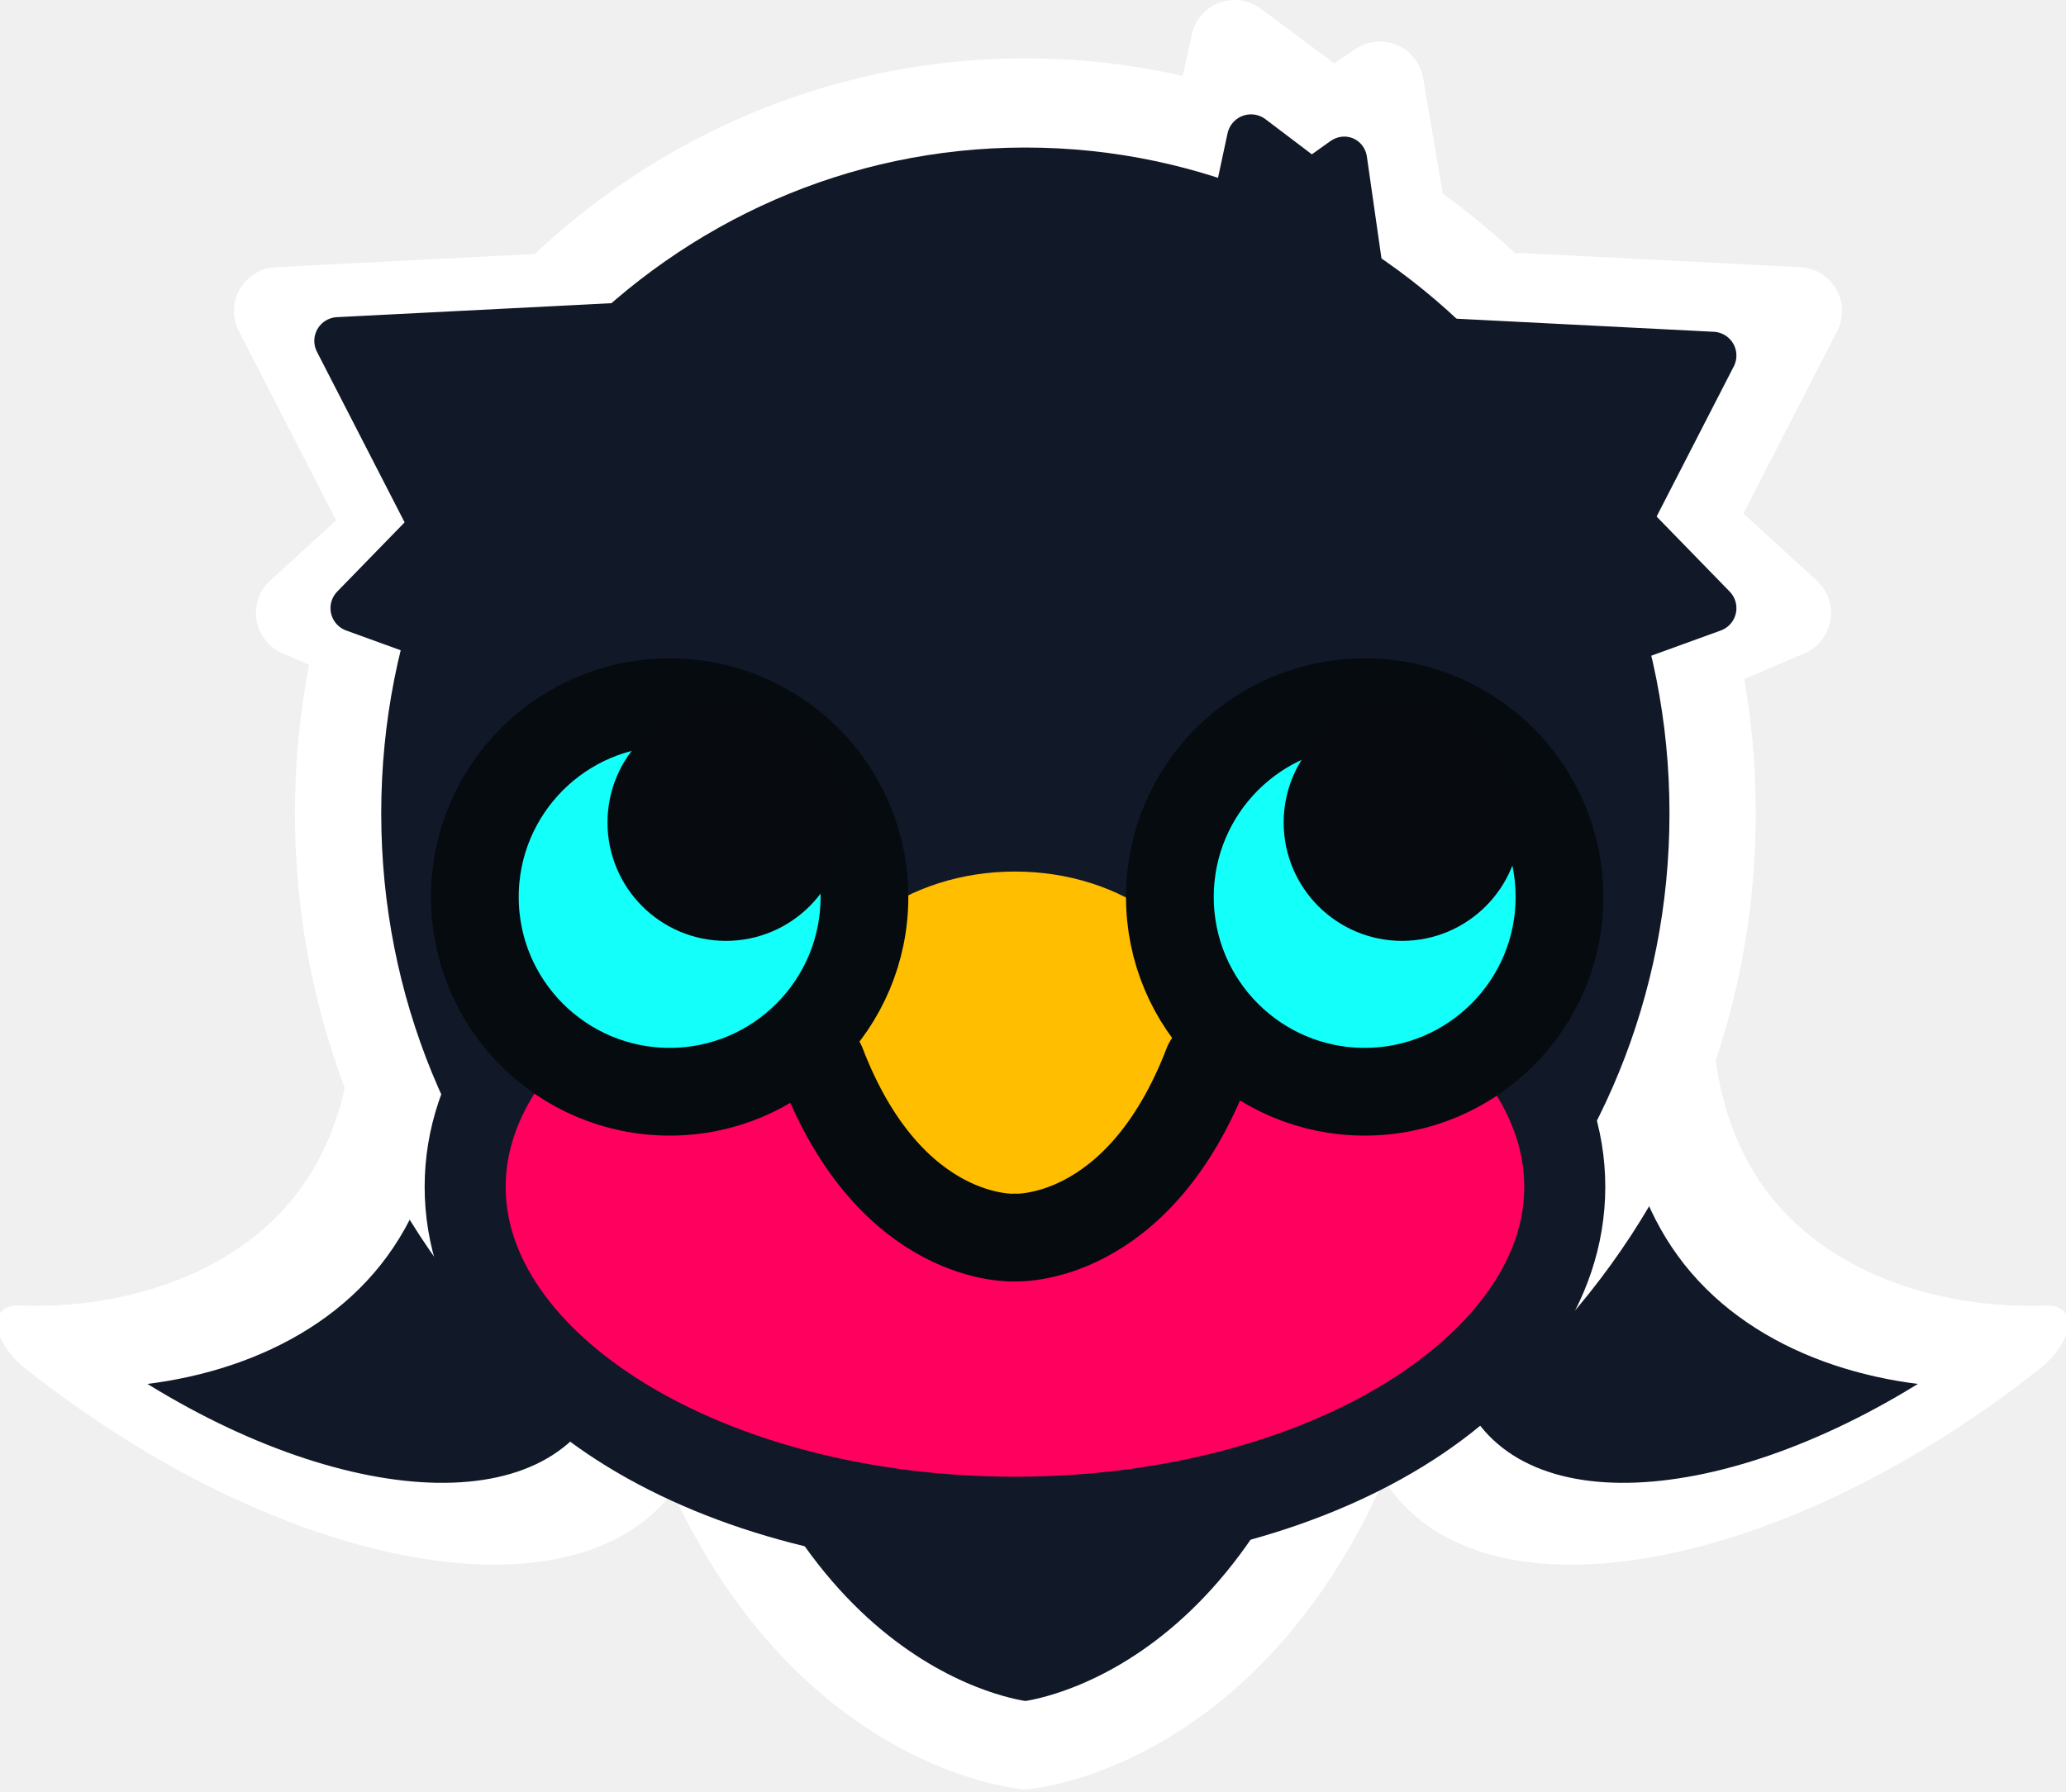
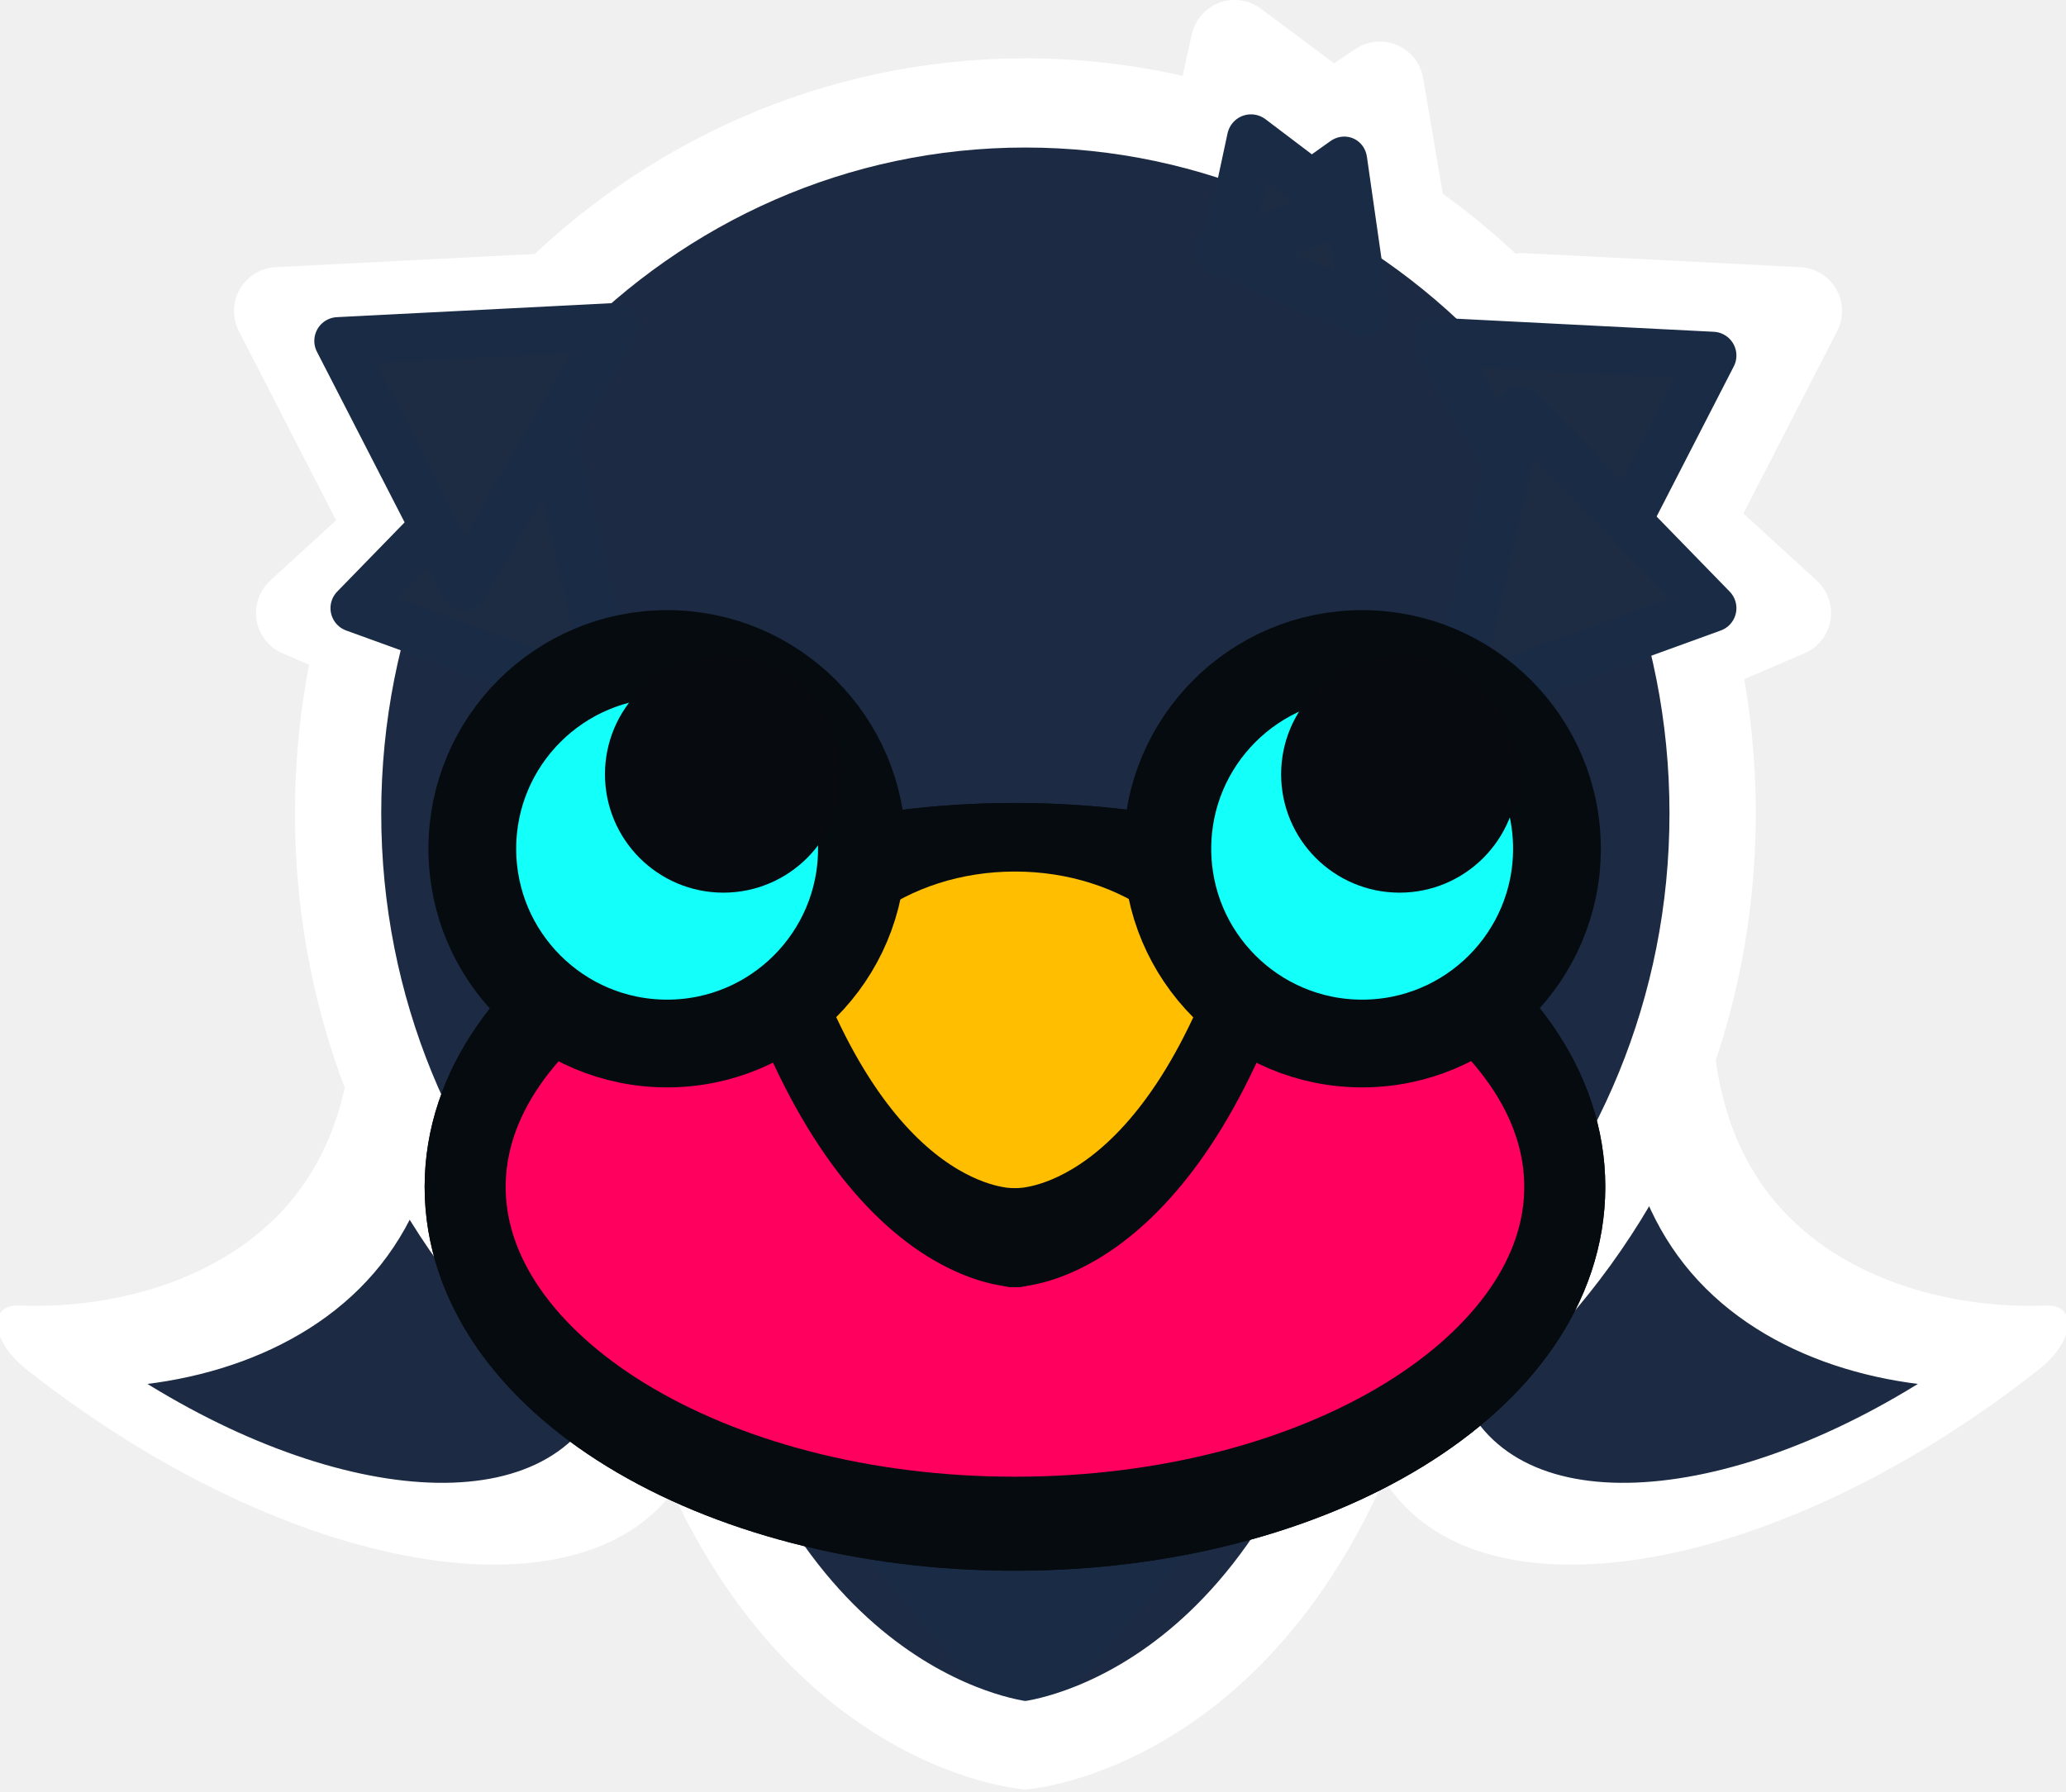
<svg xmlns="http://www.w3.org/2000/svg" width="100%" height="100%" viewBox="0 0 565 490" version="1.1" xml:space="preserve" style="fill-rule:evenodd;clip-rule:evenodd;stroke-linecap:round;stroke-linejoin:round;stroke-miterlimit:1.5;">
  <g transform="matrix(1,0,0,1.37183,-297.332,-1686.48)">
-     <ellipse cx="577.036" cy="1546.77" rx="67.69" ry="30.715" style="fill:rgb(17,24,39);" />
+     <ellipse cx="577.036" cy="1546.77" rx="67.69" ry="30.715" style="fill:rgb(25,43,69);" />
  </g>
  <g transform="matrix(1,0,0,1,-297.332,-1122.77)">
    <g>
      <g transform="matrix(0.499179,-0.866499,0.866499,0.499179,-856.102,966.14)">
        <path d="M407.736,1191.97L448.678,1255.36L366.793,1255.36L407.736,1191.97Z" style="fill:rgb(17,24,39);stroke:white;stroke-width:24px;" />
      </g>
      <g transform="matrix(-0.499179,-0.866499,-0.866499,0.499179,2025.46,966.14)">
        <path d="M407.736,1191.97L448.678,1255.36L366.793,1255.36L407.736,1191.97Z" style="fill:rgb(17,24,39);stroke:white;stroke-width:24px;" />
      </g>
      <g transform="matrix(0.167329,-0.985901,-0.985901,-0.167329,1893.01,1891.89)">
        <path d="M407.736,1191.97L448.678,1255.36L366.793,1255.36L407.736,1191.97Z" style="fill:rgb(17,24,39);stroke:white;stroke-width:24px;" />
      </g>
      <g transform="matrix(-0.551874,0.204906,0.204906,0.551874,615.755,393.401)">
        <path d="M407.736,1191.97L448.678,1255.36L366.793,1255.36L407.736,1191.97Z" style="fill:rgb(17,24,39);stroke:white;stroke-width:40.77px;" />
      </g>
      <g transform="matrix(-0.541088,-0.231895,-0.231895,0.541088,1171.72,595.73)">
        <path d="M407.736,1191.97L448.678,1255.36L366.793,1255.36L407.736,1191.97Z" style="fill:rgb(17,24,39);stroke:white;stroke-width:40.77px;" />
      </g>
      <g transform="matrix(0.499179,-0.866499,0.866499,0.499179,-863.058,966.14)">
        <path d="M407.736,1191.97L448.678,1255.36L366.793,1255.36L407.736,1191.97Z" style="fill:rgb(17,24,39);stroke:white;stroke-width:24px;" />
      </g>
      <g transform="matrix(-0.167329,-0.985901,0.985901,-0.167329,-727.605,1891.89)">
        <path d="M407.736,1191.97L448.678,1255.36L366.793,1255.36L407.736,1191.97Z" style="fill:rgb(17,24,39);stroke:white;stroke-width:24px;" />
      </g>
      <g>
        <g transform="matrix(1.49541,-1.18243,-0.620242,-0.78441,948.642,2966.35)">
-           <path d="M439.453,1218.31C397.591,1218.31 363.603,1251.81 363.603,1293.07C363.603,1334.33 397.591,1367.82 439.453,1367.82C426.895,1350.38 416.698,1322.89 416.698,1293.07C416.698,1263.24 426.895,1235.75 439.453,1218.31Z" style="fill:rgb(17,24,39);stroke:white;stroke-width:15.77px;" />
+           <path d="M439.453,1218.31C397.591,1218.31 363.603,1251.81 363.603,1293.07C363.603,1334.33 397.591,1367.82 439.453,1367.82C426.895,1350.38 416.698,1322.89 416.698,1293.07C416.698,1263.24 426.895,1235.75 439.453,1218.31Z" style="fill:rgb(28,43,67);stroke:white;stroke-width:15.77px;" />
        </g>
        <g transform="matrix(-1.49541,-1.18243,0.620242,-0.78441,210.847,2966.35)">
-           <path d="M439.453,1218.31C397.591,1218.31 363.603,1251.81 363.603,1293.07C363.603,1334.33 397.591,1367.82 439.453,1367.82C426.895,1350.38 416.698,1322.89 416.698,1293.07C416.698,1263.24 426.895,1235.75 439.453,1218.31Z" style="fill:rgb(17,24,39);stroke:white;stroke-width:15.77px;" />
+           <path d="M439.453,1218.31C397.591,1218.31 363.603,1251.81 363.603,1293.07C363.603,1334.33 397.591,1367.82 439.453,1367.82C426.895,1350.38 416.698,1322.89 416.698,1293.07C416.698,1263.24 426.895,1235.75 439.453,1218.31Z" style="fill:rgb(28,43,67);stroke:white;stroke-width:15.77px;" />
        </g>
        <g transform="matrix(1,0,0,1,0,-26.5917)">
-           <path d="M577.741,1626.77C577.741,1626.77 502.763,1620.46 476.399,1505.57" style="fill:rgb(17,24,39);stroke:white;stroke-width:24px;" />
+           <path d="M577.741,1626.77C577.741,1626.77 502.763,1620.46 476.399,1505.57" style="fill:rgb(28,43,67);stroke:white;stroke-width:24px;" />
          <g transform="matrix(-1,0,0,1,1155.48,0)">
-             <path d="M577.741,1626.77C577.741,1626.77 502.763,1620.46 476.399,1505.57" style="fill:rgb(17,24,39);stroke:white;stroke-width:24px;" />
+             <path d="M577.741,1626.77C577.741,1626.77 502.763,1620.46 476.399,1505.57" style="fill:rgb(28,43,67);stroke:white;stroke-width:24px;" />
          </g>
        </g>
        <g transform="matrix(1,0,0,1.03391,-0.565742,-47.3723)">
-           <clipPath id="_clip1">
-             <rect x="348.233" y="1133.02" width="454.284" height="401.89" />
-           </clipPath>
-           <g clip-path="url(#_clip1)">
-             <circle cx="578.307" cy="1346.95" r="187.953" style="fill:rgb(17,24,39);stroke:white;stroke-width:23.6px;" />
+           <g>
+             <circle cx="578.307" cy="1346.95" r="187.953" style="fill:rgb(28,43,67);stroke:white;stroke-width:23.6px;" />
          </g>
        </g>
      </g>
    </g>
  </g>
  <g>
    <g transform="matrix(-0.484062,-0.207455,-0.220021,0.513382,826.986,-483.186)">
-       <path d="M407.736,1191.97L448.678,1255.36L366.793,1255.36L407.736,1191.97Z" style="fill:rgb(17,24,39);stroke:rgb(17,24,39);stroke-width:24.56px;" />
+       <path d="M407.736,1191.97L448.678,1255.36L366.793,1255.36L407.736,1191.97Z" style="fill:rgb(29,43,67);stroke:rgb(25,43,69);stroke-width:24.56px;" />
    </g>
    <g transform="matrix(-0.391093,0.14521,0.147388,0.39696,325.956,-494.385)">
-       <path d="M407.736,1191.97L448.678,1255.36L366.793,1255.36L407.736,1191.97Z" style="fill:rgb(17,24,39);stroke:rgb(17,24,39);stroke-width:31.72px;" />
+       <path d="M407.736,1191.97L448.678,1255.36L366.793,1255.36L407.736,1191.97Z" style="fill:rgb(29,43,67);stroke:rgb(25,43,69);stroke-width:31.72px;" />
    </g>
    <g transform="matrix(-0.499179,-0.866499,-0.866499,0.499179,1704.74,-144.454)">
-       <path d="M407.736,1191.97L448.678,1255.36L366.793,1255.36L407.736,1191.97Z" style="fill:rgb(17,24,39);stroke:rgb(17,24,39);stroke-width:13px;" />
+       <path d="M407.736,1191.97L448.678,1255.36L366.793,1255.36L407.736,1191.97Z" style="fill:rgb(29,43,67);stroke:rgb(25,43,69);stroke-width:13px;" />
    </g>
    <g transform="matrix(0.223509,-0.974702,-0.974702,-0.223509,1539.05,830.199)">
-       <path d="M407.736,1191.97L448.678,1255.36L366.793,1255.36L407.736,1191.97Z" style="fill:rgb(17,24,39);stroke:rgb(17,24,39);stroke-width:13px;" />
+       <path d="M407.736,1191.97L448.678,1255.36L366.793,1255.36L407.736,1191.97Z" style="fill:rgb(29,43,67);stroke:rgb(25,43,69);stroke-width:13px;" />
    </g>
    <g transform="matrix(-0.223509,-0.974702,0.974702,-0.223509,-973.802,830.194)">
-       <path d="M407.736,1191.97L448.678,1255.36L366.793,1255.36L407.736,1191.97Z" style="fill:rgb(17,24,39);stroke:rgb(17,24,39);stroke-width:13px;" />
+       <path d="M407.736,1191.97L448.678,1255.36L366.793,1255.36L407.736,1191.97Z" style="fill:rgb(29,43,67);stroke:rgb(25,43,69);stroke-width:13px;" />
    </g>
    <g transform="matrix(0.499179,-0.866499,0.866499,0.499179,-1143.92,-148.454)">
-       <path d="M407.736,1191.97L448.678,1255.36L366.793,1255.36L407.736,1191.97Z" style="fill:rgb(17,24,39);stroke:rgb(17,24,39);stroke-width:13px;" />
+       <path d="M407.736,1191.97L448.678,1255.36L366.793,1255.36L407.736,1191.97Z" style="fill:rgb(29,43,67);stroke:rgb(25,43,69);stroke-width:13px;" />
    </g>
  </g>
  <g transform="matrix(0.90893,0,0,1.05475,-241.76,-1244.98)">
-     <ellipse cx="571.363" cy="1488.16" rx="165.424" ry="87.367" style="fill:rgb(255,0,94);stroke:rgb(17,24,39);stroke-width:24.38px;" />
+     <ellipse cx="571.363" cy="1488.16" rx="165.424" ry="87.367" style="fill:rgb(255,0,94);stroke:rgb(6,11,16);stroke-width:24.38px;" />
+   </g>
+   <g transform="matrix(1,0,0,1,1.06748,-3.28575)">
+     <rect x="212.197" y="244.707" width="51.928" height="32.348" style="fill:rgb(255,190,0);" />
+   </g>
+   <g transform="matrix(1,0,0,1,77.7491,-3.28575)">
+     <rect x="212.197" y="244.707" width="51.928" height="32.348" style="fill:rgb(255,190,0);" />
+   </g>
+   <g transform="matrix(0.90893,0,0,1.05475,-241.76,-1244.98)">
+     <ellipse cx="571.363" cy="1488.16" rx="165.424" ry="87.367" style="fill:rgb(255,0,94);stroke:rgb(6,11,16);stroke-width:24.38px;" />
  </g>
  <g transform="matrix(1,0,0,1,-275.212,-812.872)">
    <g transform="matrix(1,0,0,1.11099,-22.1202,-470.017)">
      <ellipse cx="574.901" cy="1411.66" rx="45.584" ry="30.989" style="fill:rgb(255,190,0);stroke:rgb(255,190,0);stroke-width:22.71px;" />
    </g>
    <g transform="matrix(0.449803,0,0,0.449803,292.911,420.339)">
-       <g transform="matrix(-0.990057,-0.140664,-0.140664,0.990057,1378.36,95.9758)">
-         <path d="M577.741,1626.77C577.741,1626.77 502.763,1620.46 476.399,1505.57" style="fill:rgb(255,227,0);stroke:rgb(6,11,16);stroke-width:53.36px;" />
+       <g transform="matrix(1.21084,-0.172033,0.231373,1.62851,-498.408,-924.514)">
+         <path d="M577.741,1626.77C577.741,1626.77 502.763,1620.46 476.399,1505.57" style="fill:none;stroke:rgb(6,11,16);stroke-width:36.81px;" />
      </g>
-       <g transform="matrix(0.990057,-0.140664,0.140664,0.990057,-223.289,95.9758)">
-         <path d="M577.741,1626.77C577.741,1626.77 502.763,1620.46 476.399,1505.57" style="fill:rgb(255,227,0);stroke:rgb(6,11,16);stroke-width:53.36px;" />
+       <g transform="matrix(-1.21084,-0.172033,-0.231373,1.62851,1653.69,-924.514)">
+         <path d="M577.741,1626.77C577.741,1626.77 502.763,1620.46 476.399,1505.57" style="fill:none;stroke:rgb(6,11,16);stroke-width:36.81px;" />
      </g>
    </g>
  </g>
-   <g transform="matrix(1,0,0,1,-297.332,-1122.77)">
+   <g transform="matrix(1,0,0,1,-298.024,-1135.96)">
    <g transform="matrix(1,0,0,1,-0.130707,-2.256)">
      <circle cx="480.594" cy="1370.39" r="53.275" style="fill:rgb(19,255,249);stroke:rgb(6,11,16);stroke-width:24px;" />
    </g>
    <g transform="matrix(1,0,0,1,189.945,-2.256)">
      <circle cx="480.594" cy="1370.39" r="53.275" style="fill:rgb(19,255,249);stroke:rgb(6,11,16);stroke-width:24px;" />
    </g>
    <g transform="matrix(0.972844,0,0,0.972844,32.1334,37.1538)">
      <circle cx="666.737" cy="1347.19" r="20.952" style="fill:rgb(7,11,16);stroke:rgb(7,11,16);stroke-width:24.67px;" />
    </g>
    <g transform="matrix(0.972844,0,0,0.972844,-152.781,37.1538)">
      <circle cx="666.737" cy="1347.19" r="20.952" style="fill:rgb(7,11,16);stroke:rgb(7,11,16);stroke-width:24.67px;" />
    </g>
  </g>
</svg>
